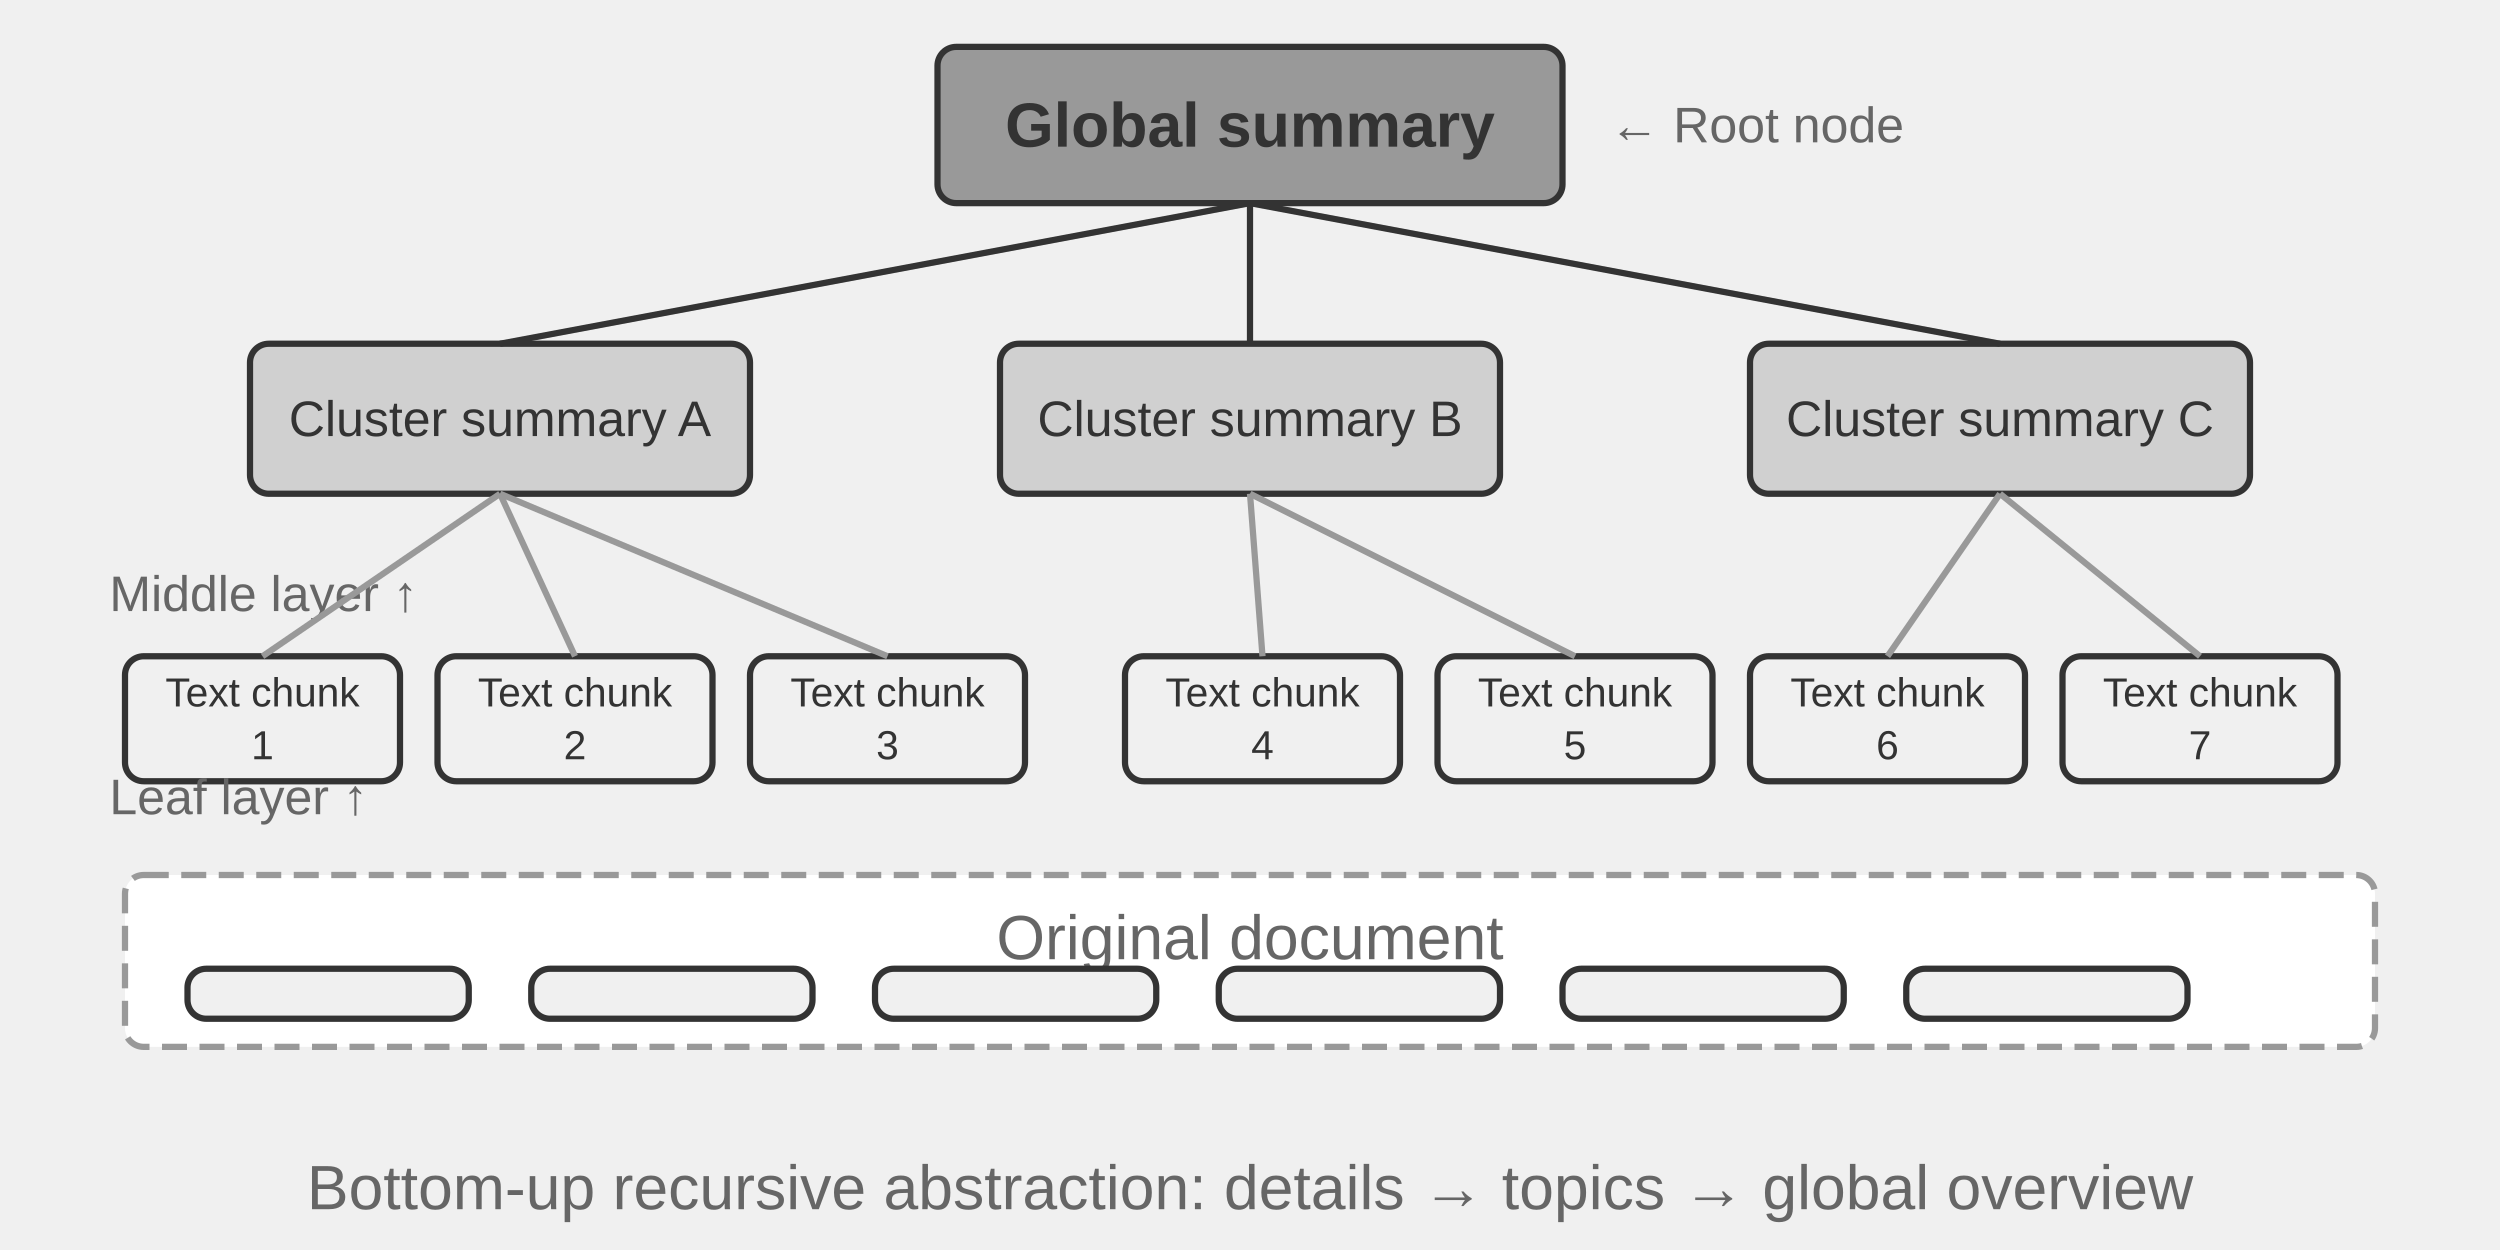
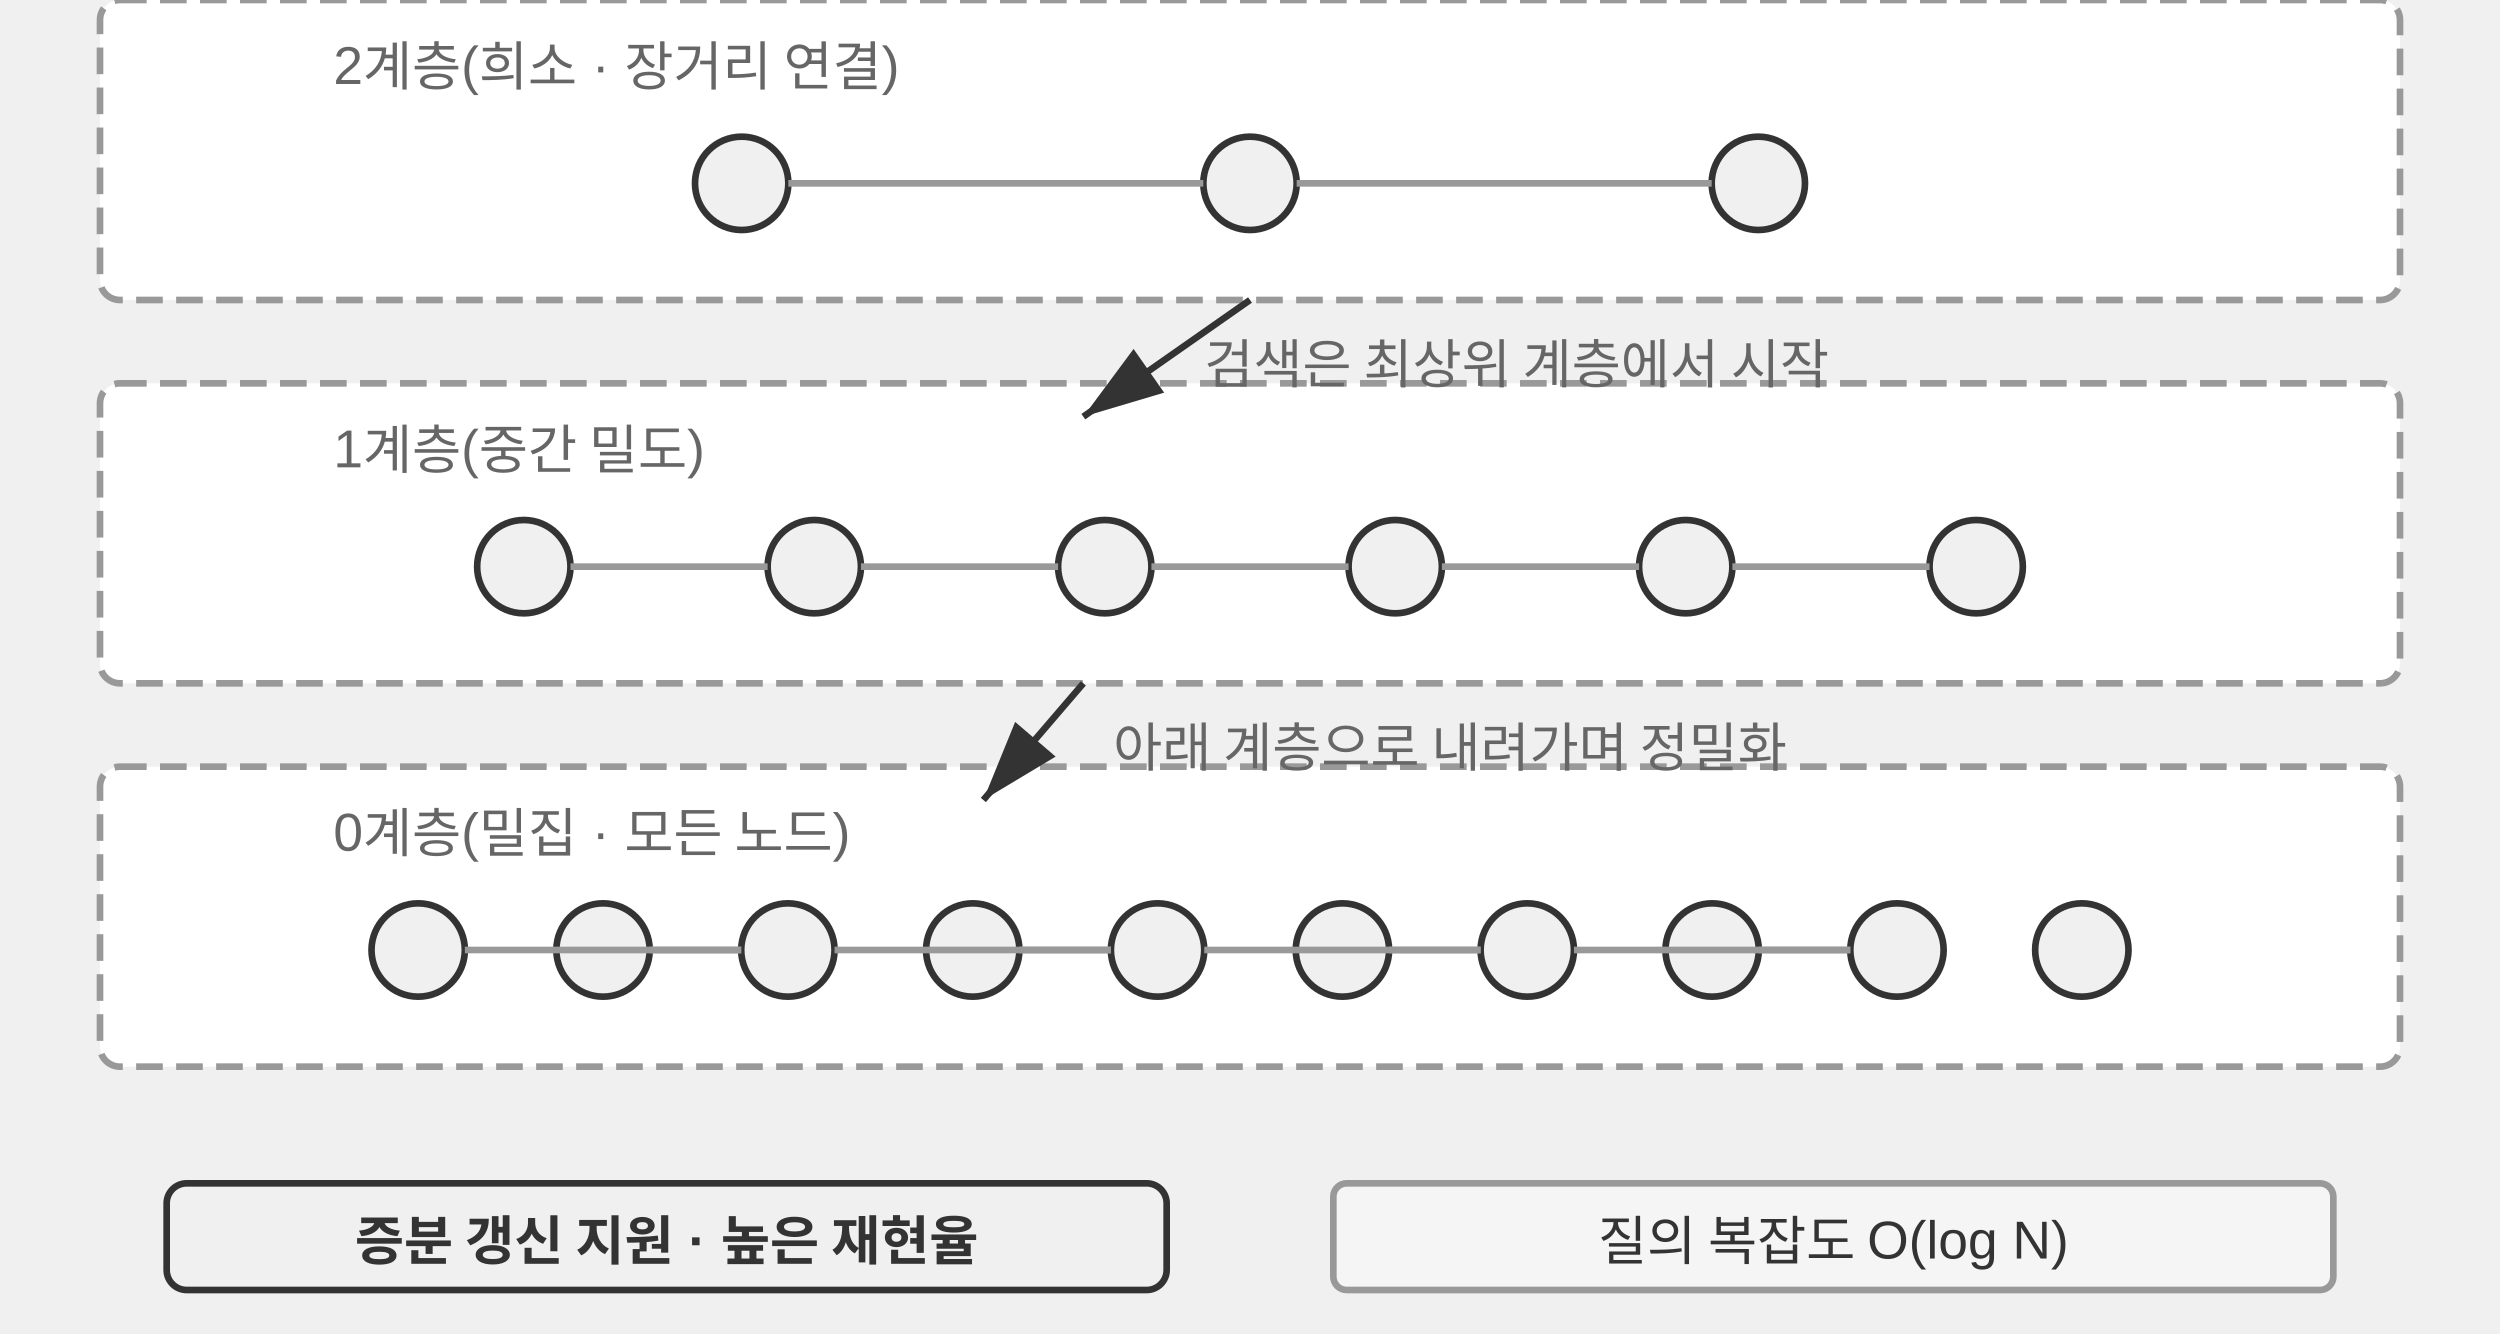
- <svg xmlns="http://www.w3.org/2000/svg" viewBox="0 40 800 400" width="800" height="400" style="background:#ffffff">
+ <svg xmlns="http://www.w3.org/2000/svg" viewBox="0 40 750 400" width="750" height="400" style="background:#ffffff">
  <defs>
    <marker id="ah" markerWidth="12" markerHeight="8" refX="12" refY="4" orient="auto">
      <polygon points="0 0, 12 4, 0 8" fill="#333333" />
    </marker>
    <marker id="ah-light" markerWidth="12" markerHeight="8" refX="12" refY="4" orient="auto">
      <polygon points="0 0, 12 4, 0 8" fill="#999999" />
    </marker>
  </defs>
-   <rect x="300" y="55" width="200" height="50" rx="6" fill="#999999" stroke="#333333" stroke-width="2" />
-   <text x="400.0" y="80.0" font-family="Arial, 'Helvetica Neue', Helvetica, 'PingFang SC', 'Microsoft YaHei', sans-serif" font-size="20" fill="#333333" text-anchor="middle" dominant-baseline="central" font-weight="bold">Global summary</text>
-   <text x="515" y="80" font-family="Arial, 'Helvetica Neue', Helvetica, 'PingFang SC', 'Microsoft YaHei', sans-serif" font-size="16" fill="#666666" text-anchor="start" dominant-baseline="central" font-weight="normal">← Root node</text>
-   <rect x="80" y="150" width="160" height="48" rx="6" fill="#d0d0d0" stroke="#333333" stroke-width="2" />
-   <text x="160.0" y="174.0" font-family="Arial, 'Helvetica Neue', Helvetica, 'PingFang SC', 'Microsoft YaHei', sans-serif" font-size="16.0" fill="#333333" text-anchor="middle" dominant-baseline="central" font-weight="normal">Cluster summary A</text>
-   <rect x="320" y="150" width="160" height="48" rx="6" fill="#d0d0d0" stroke="#333333" stroke-width="2" />
-   <text x="400.0" y="174.0" font-family="Arial, 'Helvetica Neue', Helvetica, 'PingFang SC', 'Microsoft YaHei', sans-serif" font-size="16.0" fill="#333333" text-anchor="middle" dominant-baseline="central" font-weight="normal">Cluster summary B</text>
-   <rect x="560" y="150" width="160" height="48" rx="6" fill="#d0d0d0" stroke="#333333" stroke-width="2" />
-   <text x="640.0" y="174.0" font-family="Arial, 'Helvetica Neue', Helvetica, 'PingFang SC', 'Microsoft YaHei', sans-serif" font-size="16.0" fill="#333333" text-anchor="middle" dominant-baseline="central" font-weight="normal">Cluster summary C</text>
-   <line x1="400" y1="105" x2="160" y2="150" stroke="#333333" stroke-width="2" />
-   <line x1="400" y1="105" x2="400" y2="150" stroke="#333333" stroke-width="2" />
-   <line x1="400" y1="105" x2="640" y2="150" stroke="#333333" stroke-width="2" />
-   <text x="35" y="230" font-family="Arial, 'Helvetica Neue', Helvetica, 'PingFang SC', 'Microsoft YaHei', sans-serif" font-size="16" fill="#666666" text-anchor="start" dominant-baseline="central" font-weight="normal">Middle layer ↑</text>
-   <rect x="40" y="250" width="88" height="40" rx="6" fill="#f0f0f0" stroke="#333333" stroke-width="2" />
-   <text x="84.0" y="261.55" font-family="Arial, 'Helvetica Neue', Helvetica, 'PingFang SC', 'Microsoft YaHei', sans-serif" font-size="13.0" fill="#333333" text-anchor="middle" dominant-baseline="central" font-weight="normal">Text chunk</text>
-   <text x="84.0" y="278.45" font-family="Arial, 'Helvetica Neue', Helvetica, 'PingFang SC', 'Microsoft YaHei', sans-serif" font-size="13.0" fill="#333333" text-anchor="middle" dominant-baseline="central" font-weight="normal">1</text>
-   <line x1="84.0" y1="250" x2="160" y2="198" stroke="#999999" stroke-width="2" />
-   <rect x="140" y="250" width="88" height="40" rx="6" fill="#f0f0f0" stroke="#333333" stroke-width="2" />
-   <text x="184.0" y="261.55" font-family="Arial, 'Helvetica Neue', Helvetica, 'PingFang SC', 'Microsoft YaHei', sans-serif" font-size="13.0" fill="#333333" text-anchor="middle" dominant-baseline="central" font-weight="normal">Text chunk</text>
-   <text x="184.0" y="278.45" font-family="Arial, 'Helvetica Neue', Helvetica, 'PingFang SC', 'Microsoft YaHei', sans-serif" font-size="13.0" fill="#333333" text-anchor="middle" dominant-baseline="central" font-weight="normal">2</text>
-   <line x1="184.0" y1="250" x2="160" y2="198" stroke="#999999" stroke-width="2" />
-   <rect x="240" y="250" width="88" height="40" rx="6" fill="#f0f0f0" stroke="#333333" stroke-width="2" />
-   <text x="284.0" y="261.55" font-family="Arial, 'Helvetica Neue', Helvetica, 'PingFang SC', 'Microsoft YaHei', sans-serif" font-size="13.0" fill="#333333" text-anchor="middle" dominant-baseline="central" font-weight="normal">Text chunk</text>
-   <text x="284.0" y="278.45" font-family="Arial, 'Helvetica Neue', Helvetica, 'PingFang SC', 'Microsoft YaHei', sans-serif" font-size="13.0" fill="#333333" text-anchor="middle" dominant-baseline="central" font-weight="normal">3</text>
-   <line x1="284.0" y1="250" x2="160" y2="198" stroke="#999999" stroke-width="2" />
-   <rect x="360" y="250" width="88" height="40" rx="6" fill="#f0f0f0" stroke="#333333" stroke-width="2" />
-   <text x="404.0" y="261.55" font-family="Arial, 'Helvetica Neue', Helvetica, 'PingFang SC', 'Microsoft YaHei', sans-serif" font-size="13.0" fill="#333333" text-anchor="middle" dominant-baseline="central" font-weight="normal">Text chunk</text>
-   <text x="404.0" y="278.45" font-family="Arial, 'Helvetica Neue', Helvetica, 'PingFang SC', 'Microsoft YaHei', sans-serif" font-size="13.0" fill="#333333" text-anchor="middle" dominant-baseline="central" font-weight="normal">4</text>
-   <line x1="404.0" y1="250" x2="400" y2="198" stroke="#999999" stroke-width="2" />
-   <rect x="460" y="250" width="88" height="40" rx="6" fill="#f0f0f0" stroke="#333333" stroke-width="2" />
-   <text x="504.0" y="261.55" font-family="Arial, 'Helvetica Neue', Helvetica, 'PingFang SC', 'Microsoft YaHei', sans-serif" font-size="13.0" fill="#333333" text-anchor="middle" dominant-baseline="central" font-weight="normal">Text chunk</text>
-   <text x="504.0" y="278.45" font-family="Arial, 'Helvetica Neue', Helvetica, 'PingFang SC', 'Microsoft YaHei', sans-serif" font-size="13.0" fill="#333333" text-anchor="middle" dominant-baseline="central" font-weight="normal">5</text>
-   <line x1="504.0" y1="250" x2="400" y2="198" stroke="#999999" stroke-width="2" />
-   <rect x="560" y="250" width="88" height="40" rx="6" fill="#f0f0f0" stroke="#333333" stroke-width="2" />
-   <text x="604.0" y="261.55" font-family="Arial, 'Helvetica Neue', Helvetica, 'PingFang SC', 'Microsoft YaHei', sans-serif" font-size="13.0" fill="#333333" text-anchor="middle" dominant-baseline="central" font-weight="normal">Text chunk</text>
-   <text x="604.0" y="278.45" font-family="Arial, 'Helvetica Neue', Helvetica, 'PingFang SC', 'Microsoft YaHei', sans-serif" font-size="13.0" fill="#333333" text-anchor="middle" dominant-baseline="central" font-weight="normal">6</text>
-   <line x1="604.0" y1="250" x2="640" y2="198" stroke="#999999" stroke-width="2" />
-   <rect x="660" y="250" width="88" height="40" rx="6" fill="#f0f0f0" stroke="#333333" stroke-width="2" />
-   <text x="704.0" y="261.55" font-family="Arial, 'Helvetica Neue', Helvetica, 'PingFang SC', 'Microsoft YaHei', sans-serif" font-size="13.0" fill="#333333" text-anchor="middle" dominant-baseline="central" font-weight="normal">Text chunk</text>
-   <text x="704.0" y="278.45" font-family="Arial, 'Helvetica Neue', Helvetica, 'PingFang SC', 'Microsoft YaHei', sans-serif" font-size="13.0" fill="#333333" text-anchor="middle" dominant-baseline="central" font-weight="normal">7</text>
-   <line x1="704.0" y1="250" x2="640" y2="198" stroke="#999999" stroke-width="2" />
-   <text x="35" y="295" font-family="Arial, 'Helvetica Neue', Helvetica, 'PingFang SC', 'Microsoft YaHei', sans-serif" font-size="16" fill="#666666" text-anchor="start" dominant-baseline="central" font-weight="normal">Leaf layer ↑</text>
-   <rect x="40" y="320" width="720" height="55" rx="6" fill="#ffffff" stroke="#999999" stroke-width="2" stroke-dasharray="8,4" />
-   <text x="400" y="340" font-family="Arial, 'Helvetica Neue', Helvetica, 'PingFang SC', 'Microsoft YaHei', sans-serif" font-size="20" fill="#666666" text-anchor="middle" dominant-baseline="central" font-weight="normal">Original document</text>
-   <rect x="60" y="350" width="90" height="16" rx="6" fill="#f0f0f0" stroke="#333333" stroke-width="2" />
-   <rect x="170" y="350" width="90" height="16" rx="6" fill="#f0f0f0" stroke="#333333" stroke-width="2" />
-   <rect x="280" y="350" width="90" height="16" rx="6" fill="#f0f0f0" stroke="#333333" stroke-width="2" />
-   <rect x="390" y="350" width="90" height="16" rx="6" fill="#f0f0f0" stroke="#333333" stroke-width="2" />
-   <rect x="500" y="350" width="90" height="16" rx="6" fill="#f0f0f0" stroke="#333333" stroke-width="2" />
-   <rect x="610" y="350" width="90" height="16" rx="6" fill="#f0f0f0" stroke="#333333" stroke-width="2" />
-   <text x="400.0" y="420" font-family="Arial, 'Helvetica Neue', Helvetica, 'PingFang SC', 'Microsoft YaHei', sans-serif" font-size="20" fill="#666666" text-anchor="middle" dominant-baseline="central" font-weight="normal">Bottom-up recursive abstraction: details → topics → global overview</text>
+   <rect x="30" y="40" width="690" height="90" rx="6" fill="#ffffff" stroke="#999999" stroke-width="2" stroke-dasharray="8,4" />
+   <text x="100" y="56" font-family="'Apple SD Gothic Neo', 'Malgun Gothic', Arial, sans-serif" font-size="16" fill="#666666" text-anchor="start" dominant-baseline="central" font-weight="normal">2계층(희소 · 장거리 연결)</text>
+   <circle cx="222.5" cy="95" r="14" fill="#f0f0f0" stroke="#333333" stroke-width="2" />
+   <circle cx="375.0" cy="95" r="14" fill="#f0f0f0" stroke="#333333" stroke-width="2" />
+   <circle cx="527.5" cy="95" r="14" fill="#f0f0f0" stroke="#333333" stroke-width="2" />
+   <line x1="236.5" y1="95" x2="361.0" y2="95" stroke="#999999" stroke-width="2" />
+   <line x1="389.0" y1="95" x2="513.5" y2="95" stroke="#999999" stroke-width="2" />
+   <rect x="30" y="155" width="690" height="90" rx="6" fill="#ffffff" stroke="#999999" stroke-width="2" stroke-dasharray="8,4" />
+   <text x="100" y="171" font-family="'Apple SD Gothic Neo', 'Malgun Gothic', Arial, sans-serif" font-size="16" fill="#666666" text-anchor="start" dominant-baseline="central" font-weight="normal">1계층(중간 밀도)</text>
+   <circle cx="157.143" cy="210" r="14" fill="#f0f0f0" stroke="#333333" stroke-width="2" />
+   <circle cx="244.286" cy="210" r="14" fill="#f0f0f0" stroke="#333333" stroke-width="2" />
+   <circle cx="331.429" cy="210" r="14" fill="#f0f0f0" stroke="#333333" stroke-width="2" />
+   <circle cx="418.571" cy="210" r="14" fill="#f0f0f0" stroke="#333333" stroke-width="2" />
+   <circle cx="505.714" cy="210" r="14" fill="#f0f0f0" stroke="#333333" stroke-width="2" />
+   <circle cx="592.857" cy="210" r="14" fill="#f0f0f0" stroke="#333333" stroke-width="2" />
+   <line x1="171.143" y1="210" x2="230.286" y2="210" stroke="#999999" stroke-width="2" />
+   <line x1="258.286" y1="210" x2="317.429" y2="210" stroke="#999999" stroke-width="2" />
+   <line x1="345.429" y1="210" x2="404.571" y2="210" stroke="#999999" stroke-width="2" />
+   <line x1="432.571" y1="210" x2="491.714" y2="210" stroke="#999999" stroke-width="2" />
+   <line x1="519.714" y1="210" x2="578.857" y2="210" stroke="#999999" stroke-width="2" />
+   <rect x="30" y="270" width="690" height="90" rx="6" fill="#ffffff" stroke="#999999" stroke-width="2" stroke-dasharray="8,4" />
+   <text x="100" y="286" font-family="'Apple SD Gothic Neo', 'Malgun Gothic', Arial, sans-serif" font-size="16" fill="#666666" text-anchor="start" dominant-baseline="central" font-weight="normal">0계층(밀집 · 모든 노드)</text>
+   <circle cx="125.455" cy="325" r="14" fill="#f0f0f0" stroke="#333333" stroke-width="2" />
+   <circle cx="180.909" cy="325" r="14" fill="#f0f0f0" stroke="#333333" stroke-width="2" />
+   <circle cx="236.364" cy="325" r="14" fill="#f0f0f0" stroke="#333333" stroke-width="2" />
+   <circle cx="291.818" cy="325" r="14" fill="#f0f0f0" stroke="#333333" stroke-width="2" />
+   <circle cx="347.273" cy="325" r="14" fill="#f0f0f0" stroke="#333333" stroke-width="2" />
+   <circle cx="402.727" cy="325" r="14" fill="#f0f0f0" stroke="#333333" stroke-width="2" />
+   <circle cx="458.182" cy="325" r="14" fill="#f0f0f0" stroke="#333333" stroke-width="2" />
+   <circle cx="513.636" cy="325" r="14" fill="#f0f0f0" stroke="#333333" stroke-width="2" />
+   <circle cx="569.091" cy="325" r="14" fill="#f0f0f0" stroke="#333333" stroke-width="2" />
+   <circle cx="624.545" cy="325" r="14" fill="#f0f0f0" stroke="#333333" stroke-width="2" />
+   <line x1="139.455" y1="325" x2="222.364" y2="325" stroke="#999999" stroke-width="2" />
+   <line x1="194.909" y1="325" x2="222.364" y2="325" stroke="#999999" stroke-width="2" />
+   <line x1="250.364" y1="325" x2="333.273" y2="325" stroke="#999999" stroke-width="2" />
+   <line x1="305.818" y1="325" x2="333.273" y2="325" stroke="#999999" stroke-width="2" />
+   <line x1="361.273" y1="325" x2="444.182" y2="325" stroke="#999999" stroke-width="2" />
+   <line x1="416.727" y1="325" x2="444.182" y2="325" stroke="#999999" stroke-width="2" />
+   <line x1="472.182" y1="325" x2="555.091" y2="325" stroke="#999999" stroke-width="2" />
+   <line x1="527.636" y1="325" x2="555.091" y2="325" stroke="#999999" stroke-width="2" />
+   <line x1="375.0" y1="130" x2="325.0" y2="165" stroke="#333333" stroke-width="2" marker-end="url(#ah)" />
+   <text x="455.0" y="148" font-family="'Apple SD Gothic Neo', 'Malgun Gothic', Arial, sans-serif" font-size="16" fill="#666666" text-anchor="middle" dominant-baseline="central" font-weight="normal">검색은 최상위 계층에서 시작</text>
+   <line x1="325.0" y1="245" x2="295.0" y2="280" stroke="#333333" stroke-width="2" marker-end="url(#ah)" />
+   <text x="435.0" y="263" font-family="'Apple SD Gothic Neo', 'Malgun Gothic', Arial, sans-serif" font-size="16" fill="#666666" text-anchor="middle" dominant-baseline="central" font-weight="normal">아래 계층으로 내려가며 정밀화</text>
+   <rect x="50" y="395" width="300" height="32" rx="6" fill="#f0f0f0" stroke="#333333" stroke-width="2" />
+   <text x="200" y="411" font-family="'Apple SD Gothic Neo', 'Malgun Gothic', Arial, sans-serif" font-size="16" fill="#333333" text-anchor="middle" dominant-baseline="central" font-weight="bold">증분 갱신 지원 · 높은 재현율</text>
+   <rect x="400" y="395" width="300" height="32" rx="4" fill="#f5f5f5" stroke="#999999" stroke-width="2" />
+   <text x="550" y="411" font-family="'Apple SD Gothic Neo', 'Malgun Gothic', Arial, sans-serif" font-size="16" fill="#333333" text-anchor="middle" dominant-baseline="central" font-weight="normal">질의 복잡도 O(log N)</text>
</svg>
